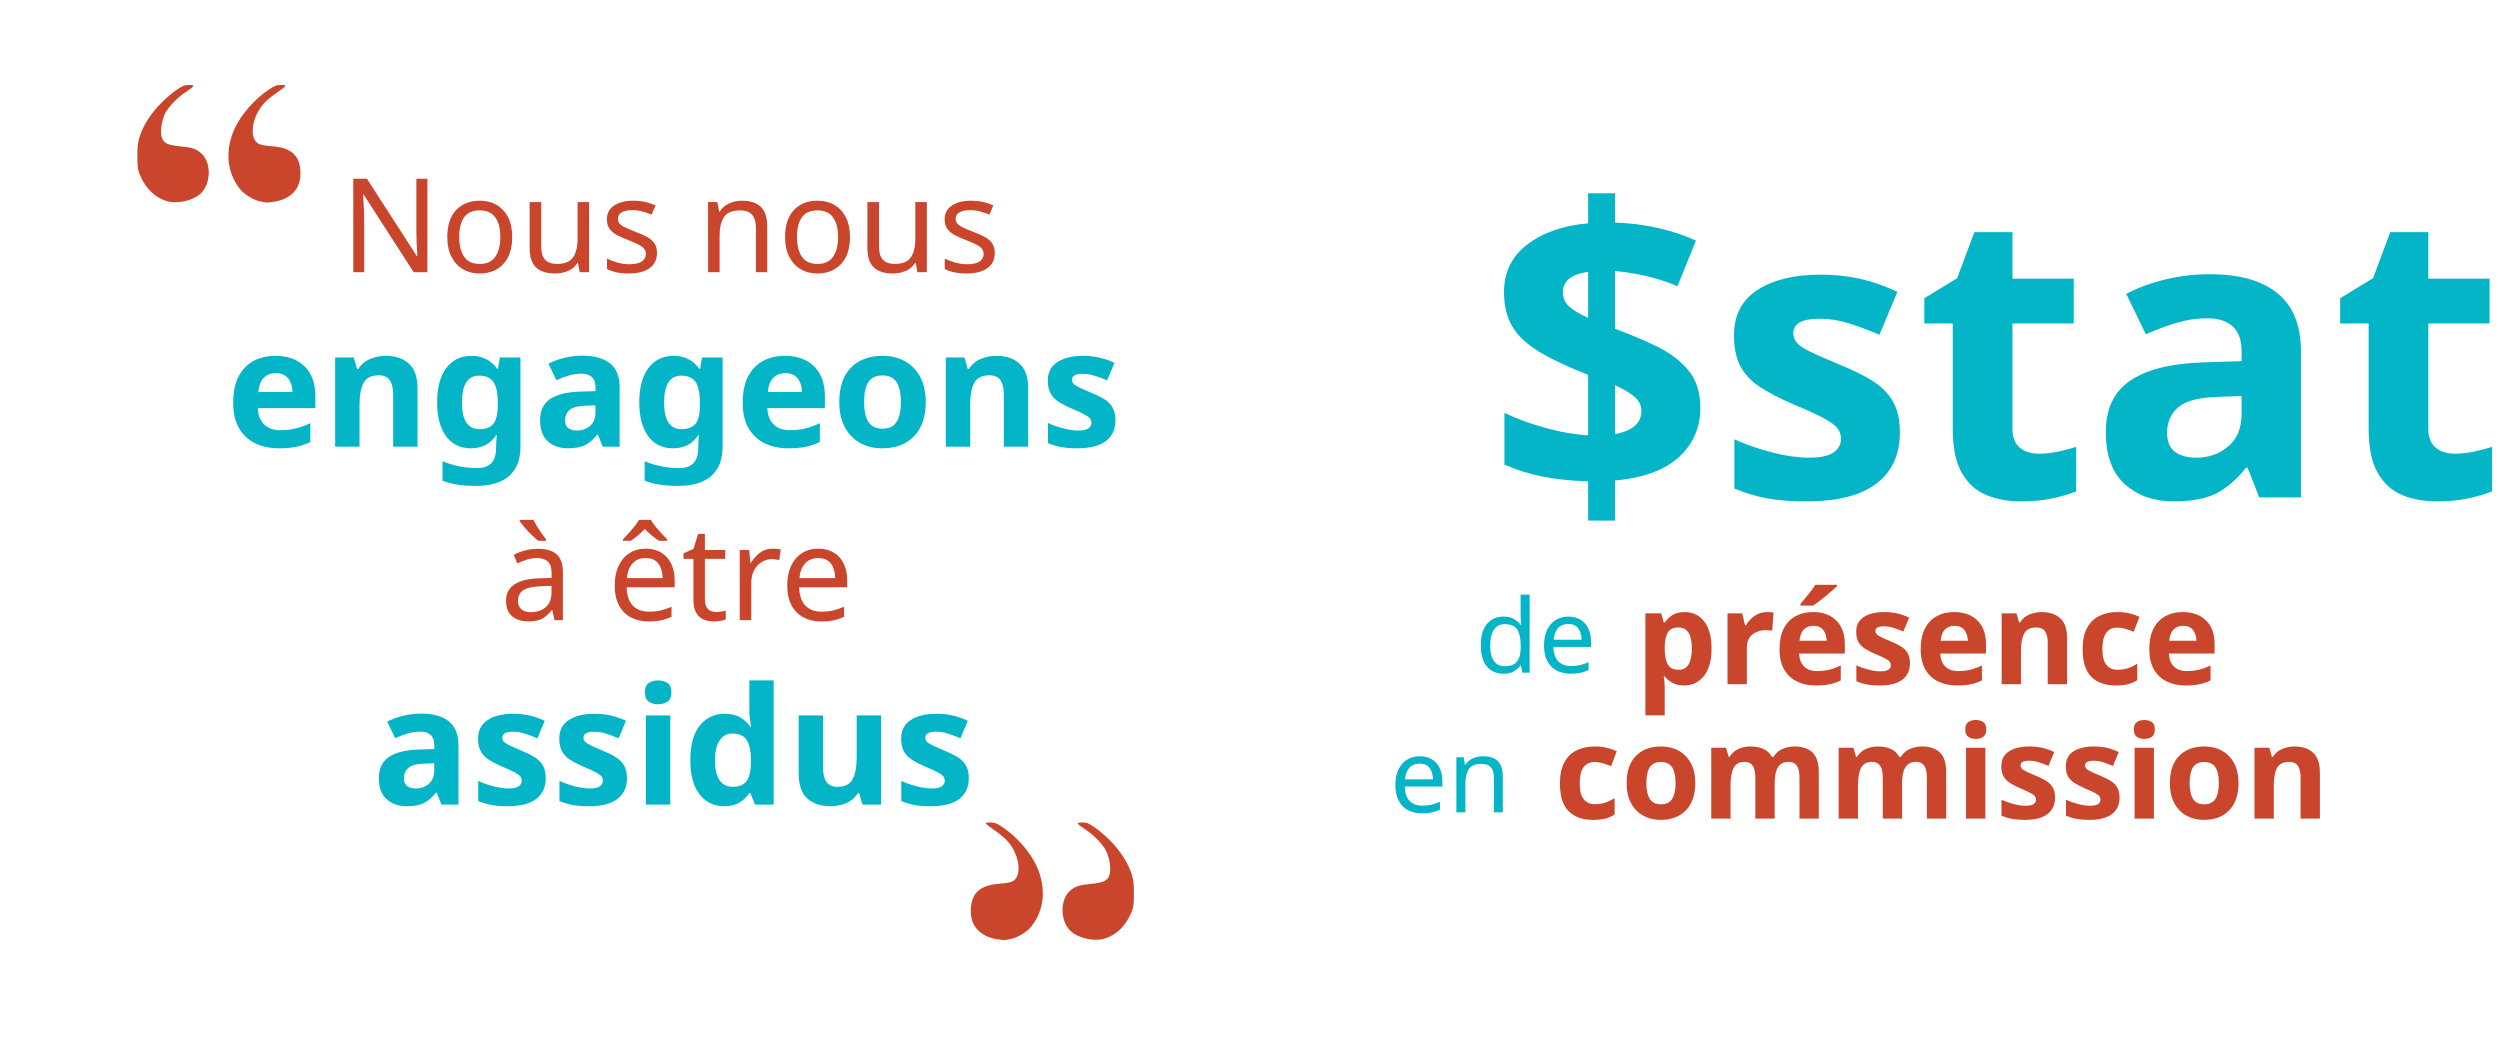
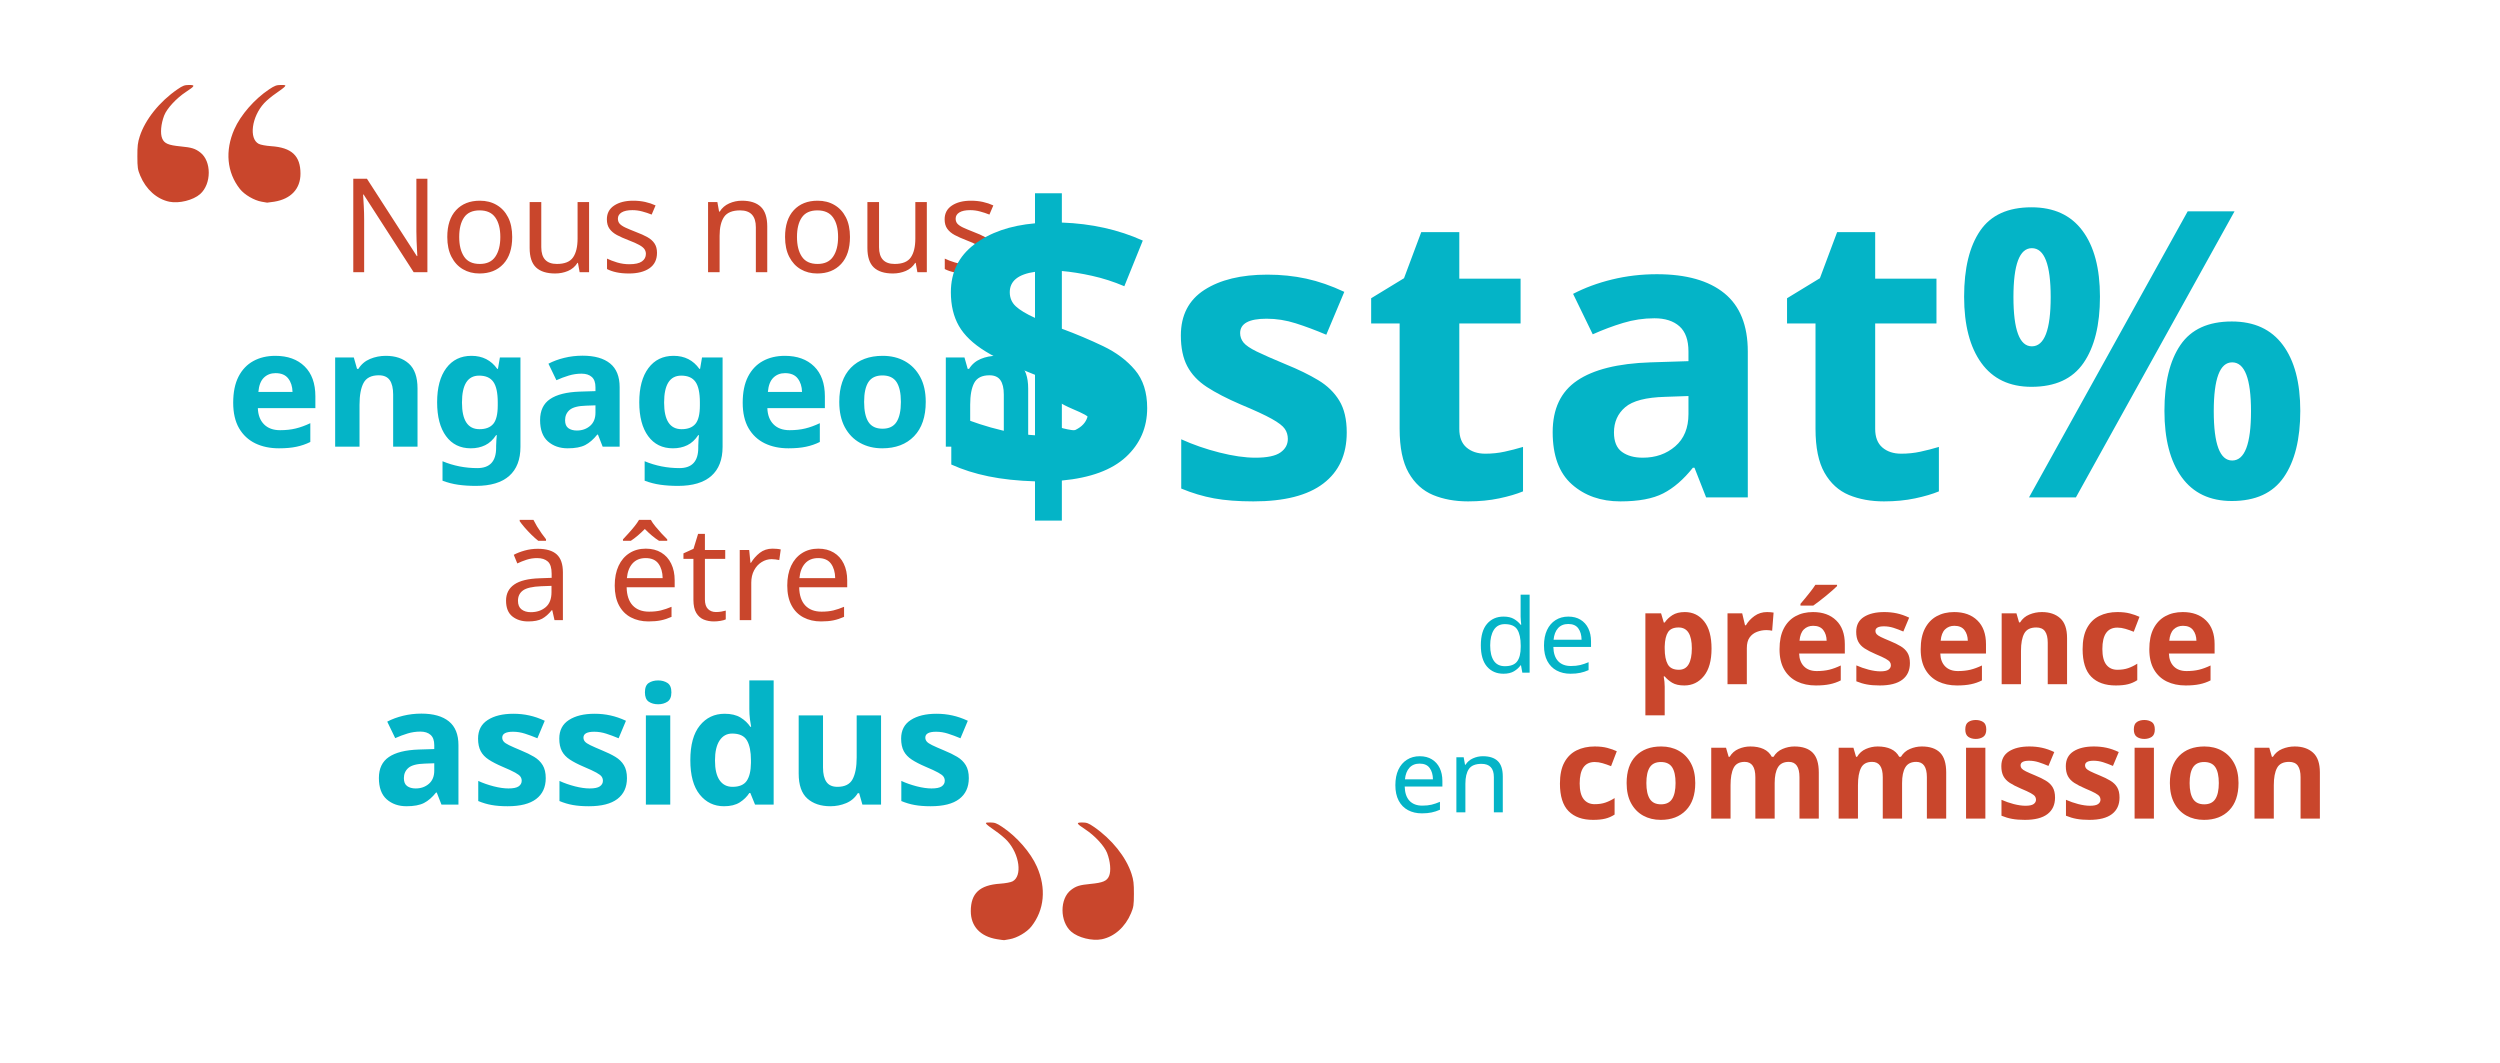
<svg xmlns="http://www.w3.org/2000/svg" version="1.1" width="819" height="348" id="svg3034">
  <defs id="defs3036" />
  <g id="layer1">
    <text x="111.579" y="89.172" id="soustitre1-1" xml:space="preserve" style="font-size:42.888px;font-style:normal;font-variant:normal;font-weight:bold;font-stretch:normal;line-height:125%;letter-spacing:0px;word-spacing:0px;fill:#c9462c;fill-opacity:1;stroke:none;font-family:Montserrat;-inkscape-font-specification:Sans Bold">
      <tspan x="111.579" y="89.172" id="tspan3015-4" style="font-size:42.888px;font-style:normal;font-variant:normal;font-weight:400;font-stretch:normal;text-align:start;line-height:125%;writing-mode:lr-tb;text-anchor:start;fill:#c9462c;fill-opacity:1;font-family:Montserrat;-inkscape-font-specification:Montserrat Medium">Nous nous</tspan>
    </text>
    <text x="73.99" y="146.335" id="soustitres2-1" xml:space="preserve" style="font-size:53.532px;font-style:normal;font-variant:normal;font-weight:bold;font-stretch:normal;line-height:125%;letter-spacing:0px;word-spacing:0px;fill:#04b4c7;fill-opacity:1;stroke:none;font-family:Montserrat;-inkscape-font-specification:Sans Bold">
      <tspan x="73.99" y="146.335" id="tspan3019-1" style="font-size:53.532px;font-style:normal;font-variant:normal;font-weight:bold;font-stretch:normal;text-align:start;line-height:125%;writing-mode:lr-tb;text-anchor:start;fill:#04b4c7;fill-opacity:1;font-family:Montserrat;-inkscape-font-specification:Montserrat Bold">engageons</tspan>
    </text>
    <text x="163.814" y="203.16" id="text3175" xml:space="preserve" style="font-size:42.888px;font-style:normal;font-variant:normal;font-weight:bold;font-stretch:normal;line-height:125%;letter-spacing:0px;word-spacing:0px;fill:#c9462c;fill-opacity:1;stroke:none;font-family:Montserrat;-inkscape-font-specification:Sans Bold">
      <tspan x="163.814" y="203.16" id="tspan3177" style="font-size:42.888px;font-style:normal;font-variant:normal;font-weight:400;font-stretch:normal;text-align:start;line-height:125%;writing-mode:lr-tb;text-anchor:start;fill:#c9462c;fill-opacity:1;font-family:Montserrat;-inkscape-font-specification:Montserrat Medium">à être</tspan>
    </text>
    <path d="m 55.483,66.085 c -4.11,-0.85 -7.657,-4.021 -9.539,-8.528 -0.832,-1.991 -0.93,-2.653 -0.943,-6.323 -0.011,-3.368 0.126,-4.533 0.771,-6.537 1.781,-5.531 6.482,-11.401 12.365,-15.438 1.762,-1.209 2.328,-1.42 3.808,-1.42 2.09,0 1.946,0.319 -1.024,2.269 -3.131,2.056 -6.266,5.451 -7.138,7.731 -1.064,2.78 -1.333,5.888 -0.651,7.52 0.692,1.657 2.004,2.216 6.126,2.612 3.524,0.339 4.674,0.695 6.341,1.967 3.739,2.852 3.717,10.348 -0.039,13.646 -2.284,2.006 -6.918,3.156 -10.078,2.502 z m 30.254,-0.003 c -2.445,-0.412 -5.646,-2.28 -7.134,-4.163 -4.283,-5.419 -4.947,-12.536 -1.828,-19.59 2.061,-4.66 6.594,-9.861 11.37,-13.043 1.833,-1.221 2.442,-1.448 3.884,-1.448 1.537,0 1.664,0.056 1.252,0.553 -0.252,0.304 -1.539,1.282 -2.86,2.174 -1.32,0.891 -3.067,2.344 -3.882,3.228 -4.099,4.45 -5.055,11.641 -1.773,13.338 0.609,0.315 2.349,0.639 4.04,0.753 6.752,0.455 9.631,3.149 9.631,9.012 0,4.957 -3.12,8.292 -8.586,9.179 -1.195,0.194 -2.25,0.336 -2.344,0.315 -0.094,-0.021 -0.891,-0.159 -1.772,-0.308 z" id="path3202" style="fill:#c9462c;fill-opacity:1" />
    <path d="m 360.987,307.69 c 4.11,-0.85 7.657,-4.021 9.539,-8.528 0.832,-1.991 0.93,-2.653 0.943,-6.323 0.011,-3.368 -0.126,-4.533 -0.771,-6.537 -1.781,-5.531 -6.482,-11.401 -12.365,-15.438 -1.762,-1.209 -2.328,-1.42 -3.808,-1.42 -2.09,0 -1.946,0.319 1.024,2.269 3.131,2.056 6.266,5.451 7.138,7.731 1.064,2.78 1.333,5.888 0.651,7.52 -0.692,1.657 -2.004,2.216 -6.126,2.612 -3.524,0.339 -4.674,0.695 -6.341,1.967 -3.739,2.852 -3.717,10.348 0.039,13.646 2.284,2.006 6.918,3.156 10.078,2.502 z m -30.254,0 c 2.445,-0.412 5.646,-2.28 7.134,-4.163 4.283,-5.419 4.947,-12.536 1.828,-19.59 -2.061,-4.66 -6.594,-9.861 -11.37,-13.043 -1.833,-1.221 -2.442,-1.448 -3.884,-1.448 -1.537,0 -1.664,0.056 -1.252,0.553 0.252,0.304 1.539,1.282 2.86,2.174 1.32,0.891 3.067,2.344 3.881,3.228 4.099,4.45 5.055,11.641 1.773,13.338 -0.609,0.315 -2.349,0.639 -4.04,0.753 -6.752,0.455 -9.631,3.149 -9.631,9.012 0,4.957 3.12,8.292 8.586,9.179 1.195,0.194 2.25,0.336 2.344,0.315 0.094,-0.021 0.891,-0.159 1.772,-0.308 z" id="path3206" style="fill:#c9462c;fill-opacity:1" />
    <text x="121.874" y="263.591" id="text3208" xml:space="preserve" style="font-size:53.532px;font-style:normal;font-variant:normal;font-weight:bold;font-stretch:normal;line-height:125%;letter-spacing:0px;word-spacing:0px;fill:#04b4c7;fill-opacity:1;stroke:none;font-family:Montserrat;-inkscape-font-specification:Sans Bold">
      <tspan x="121.874" y="263.591" id="tspan3210" style="font-size:53.532px;font-style:normal;font-variant:normal;font-weight:bold;font-stretch:normal;text-align:start;line-height:125%;writing-mode:lr-tb;text-anchor:start;fill:#04b4c7;fill-opacity:1;font-family:Montserrat;-inkscape-font-specification:Montserrat Bold">assidus</tspan>
    </text>
-     <text x="487.07" y="162.94" id="text3044" xml:space="preserve" style="font-size:131.256px;font-style:normal;font-variant:normal;font-weight:bold;font-stretch:normal;line-height:125%;letter-spacing:0px;word-spacing:0px;fill:#04b4c7;fill-opacity:1;stroke:none;font-family:Montserrat;-inkscape-font-specification:Sans Bold">
-       <tspan x="487.07" y="162.94" id="tspan3046" style="fill:#04b4c7;fill-opacity:1">$stat%</tspan>
+     <text x="617.07" y="162.94" id="text3044" xml:space="preserve" style="font-size:131.256px;font-style:normal;font-variant:normal;font-weight:bold;font-stretch:normal;line-height:125%;letter-spacing:0px;word-spacing:0px;text-anchor:middle;fill:#04b4c7;fill-opacity:1;stroke:none;font-family:Montserrat;-inkscape-font-specification:Sans Bold">
+       <tspan x="617.07" y="162.94" id="tspan3046" style="fill:#04b4c7;fill-opacity:1">$stat%</tspan>
    </text>
    <text x="455.278" y="266.114" id="soustitre3" xml:space="preserve" style="font-size:33.644px;font-style:normal;font-variant:normal;font-weight:bold;font-stretch:normal;line-height:125%;letter-spacing:0px;word-spacing:0px;fill:#04b4c7;fill-opacity:1;stroke:none;font-family:Montserrat;-inkscape-font-specification:Sans Bold">
      <tspan x="455.278" y="266.114" id="tspan3023" style="font-size:33.644px;font-style:normal;font-variant:normal;font-weight:400;font-stretch:normal;text-align:start;line-height:125%;writing-mode:lr-tb;text-anchor:start;fill:#04b4c7;fill-opacity:1;font-family:Montserrat;-inkscape-font-specification:Montserrat Medium">en </tspan>
    </text>
    <text x="509.129" y="268.168" id="text3272" xml:space="preserve" style="font-size:42.505px;font-style:normal;font-variant:normal;font-weight:bold;font-stretch:normal;line-height:125%;letter-spacing:0px;word-spacing:0px;fill:#c9462c;fill-opacity:1;stroke:none;font-family:Montserrat;-inkscape-font-specification:Sans Bold">
      <tspan x="509.129" y="268.168" id="tspan3274" style="font-size:42.505px;font-style:normal;font-variant:normal;font-weight:bold;font-stretch:normal;text-align:start;line-height:125%;writing-mode:lr-tb;text-anchor:start;fill:#c9462c;fill-opacity:1;font-family:Montserrat;-inkscape-font-specification:Montserrat Bold">commission</tspan>
    </text>
    <text x="535.713" y="224.137" id="soustitres2" xml:space="preserve" style="font-size:42.505px;font-style:normal;font-variant:normal;font-weight:bold;font-stretch:normal;line-height:125%;letter-spacing:0px;word-spacing:0px;fill:#c9462c;fill-opacity:1;stroke:none;font-family:Montserrat;-inkscape-font-specification:Sans Bold">
      <tspan x="535.713" y="224.137" id="tspan3019" style="font-size:42.505px;font-style:normal;font-variant:normal;font-weight:bold;font-stretch:normal;text-align:start;line-height:125%;writing-mode:lr-tb;text-anchor:start;fill:#c9462c;fill-opacity:1;font-family:Montserrat;-inkscape-font-specification:Montserrat Bold">présence</tspan>
    </text>
    <text x="483.278" y="220.372" id="text3276" xml:space="preserve" style="font-size:33.644px;font-style:normal;font-variant:normal;font-weight:bold;font-stretch:normal;line-height:125%;letter-spacing:0px;word-spacing:0px;fill:#04b4c7;fill-opacity:1;stroke:none;font-family:Montserrat;-inkscape-font-specification:Sans Bold">
      <tspan x="483.278" y="220.372" id="tspan3278" style="font-size:33.644px;font-style:normal;font-variant:normal;font-weight:400;font-stretch:normal;text-align:start;line-height:125%;writing-mode:lr-tb;text-anchor:start;fill:#04b4c7;fill-opacity:1;font-family:Montserrat;-inkscape-font-specification:Montserrat Medium">de </tspan>
    </text>
  </g>
</svg>
